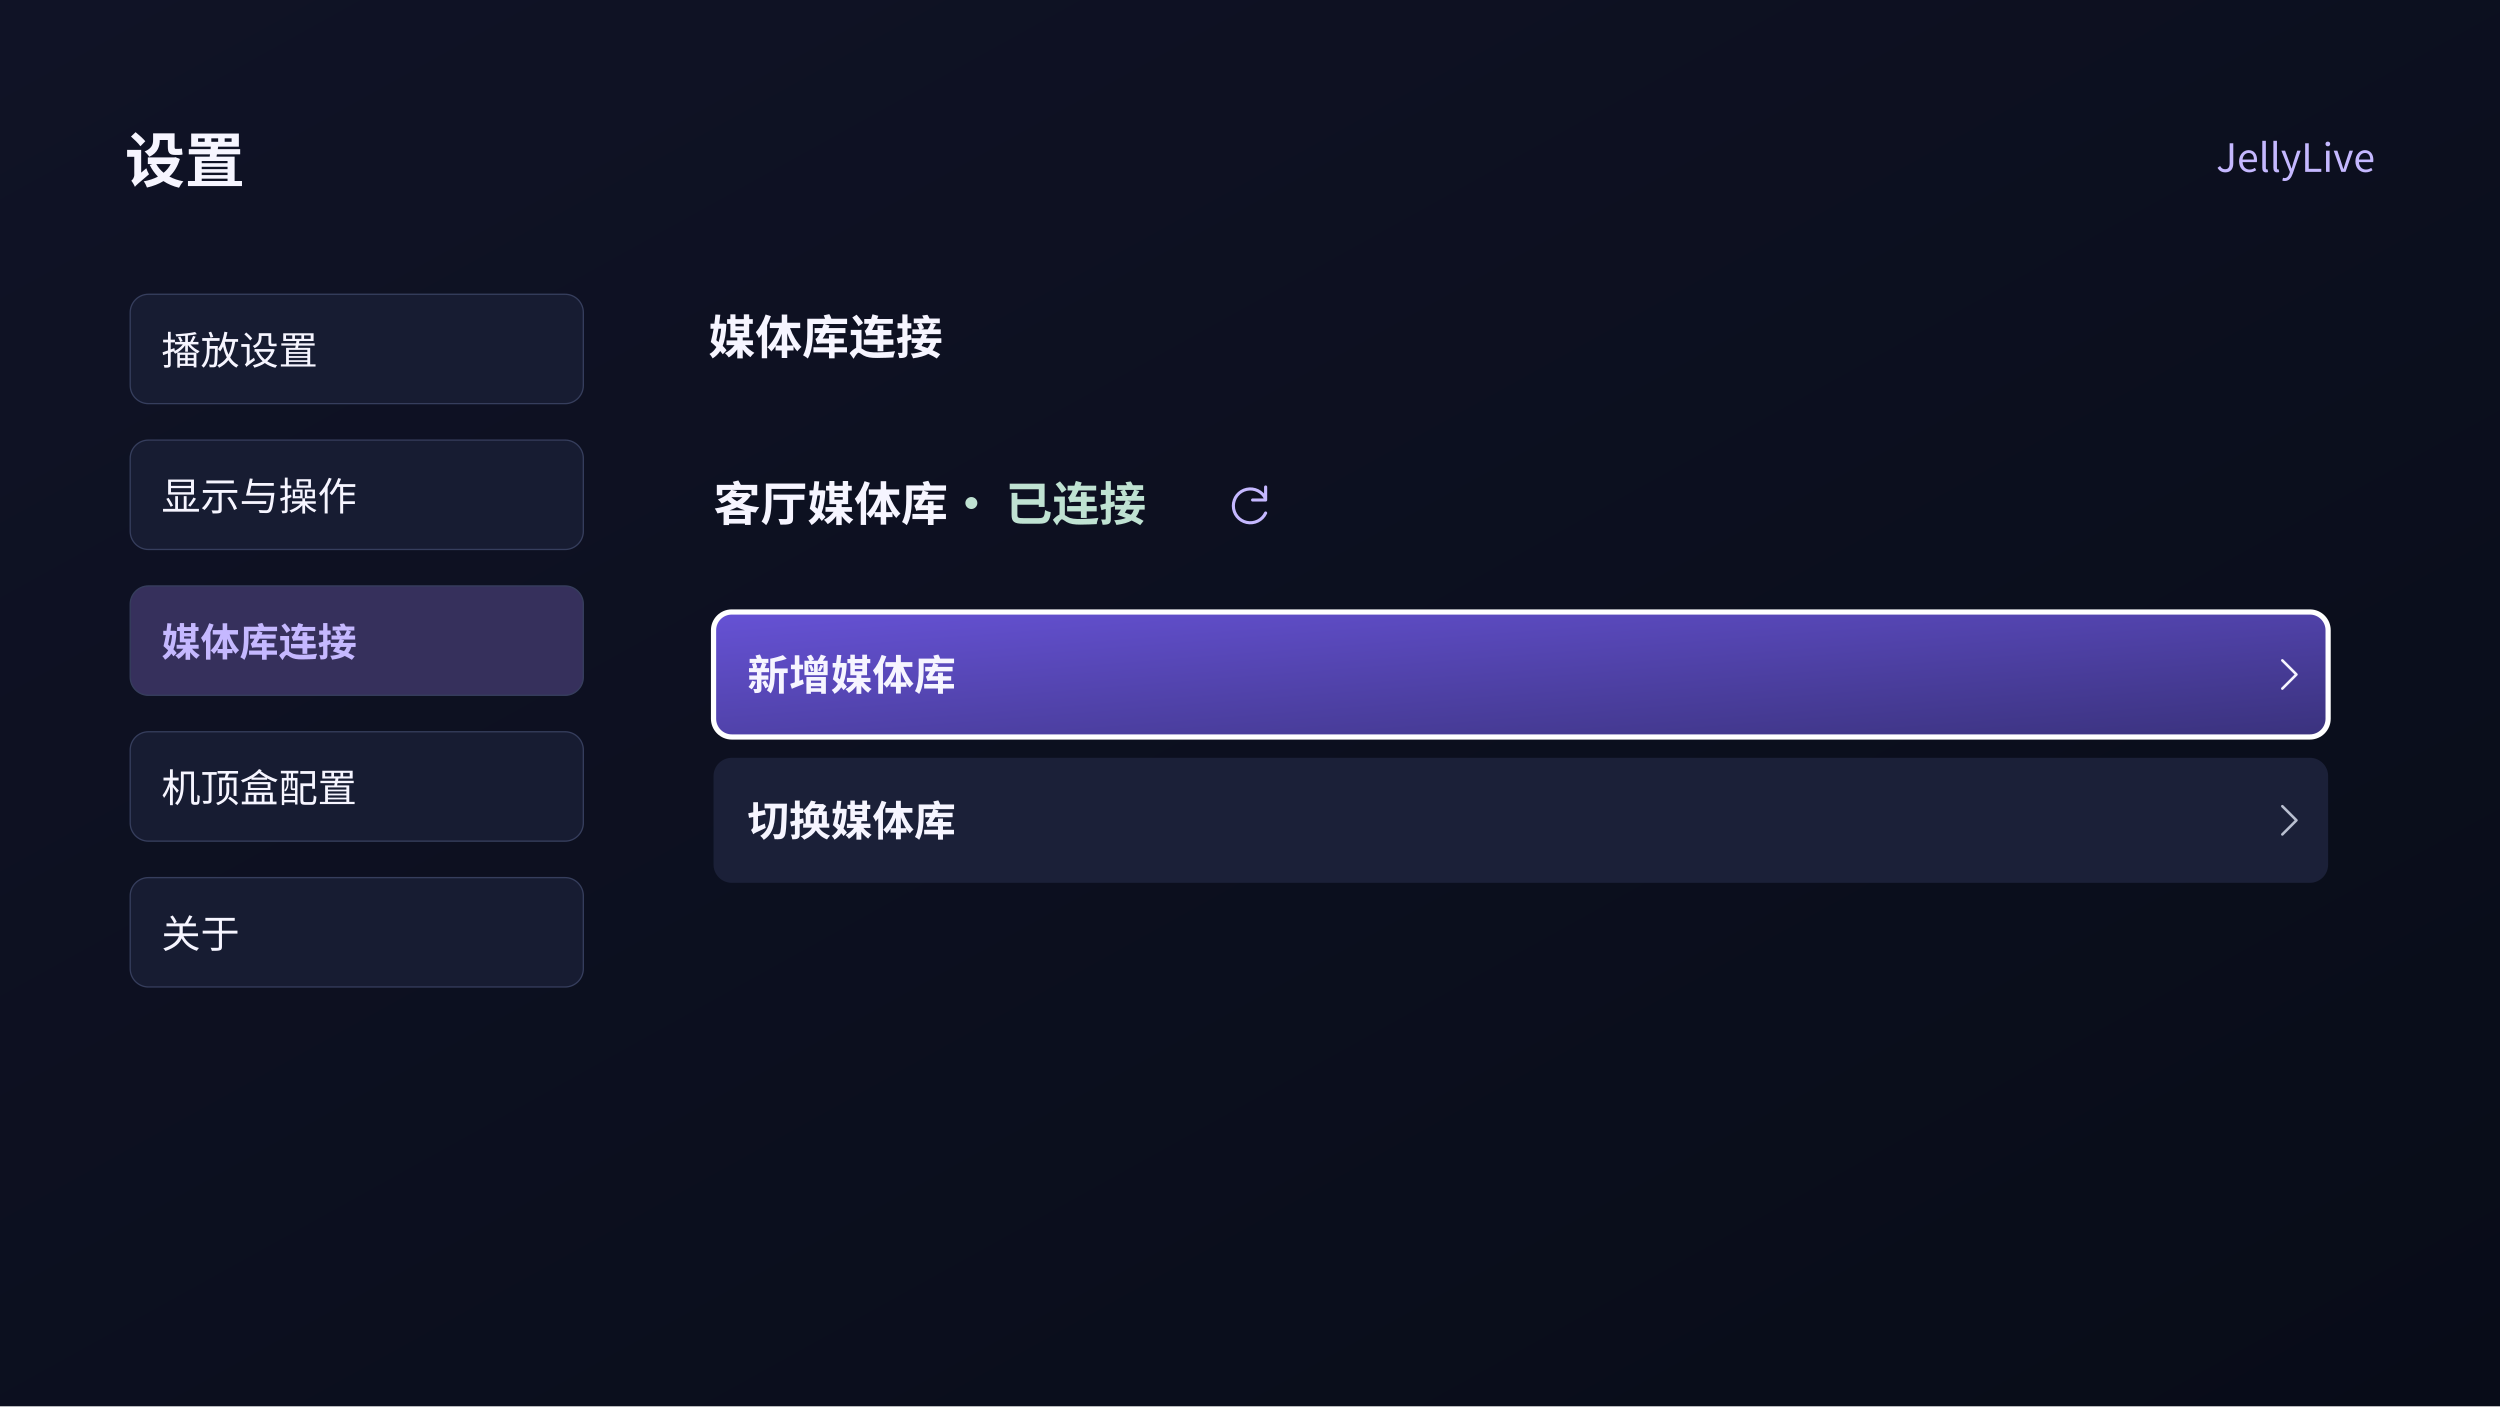
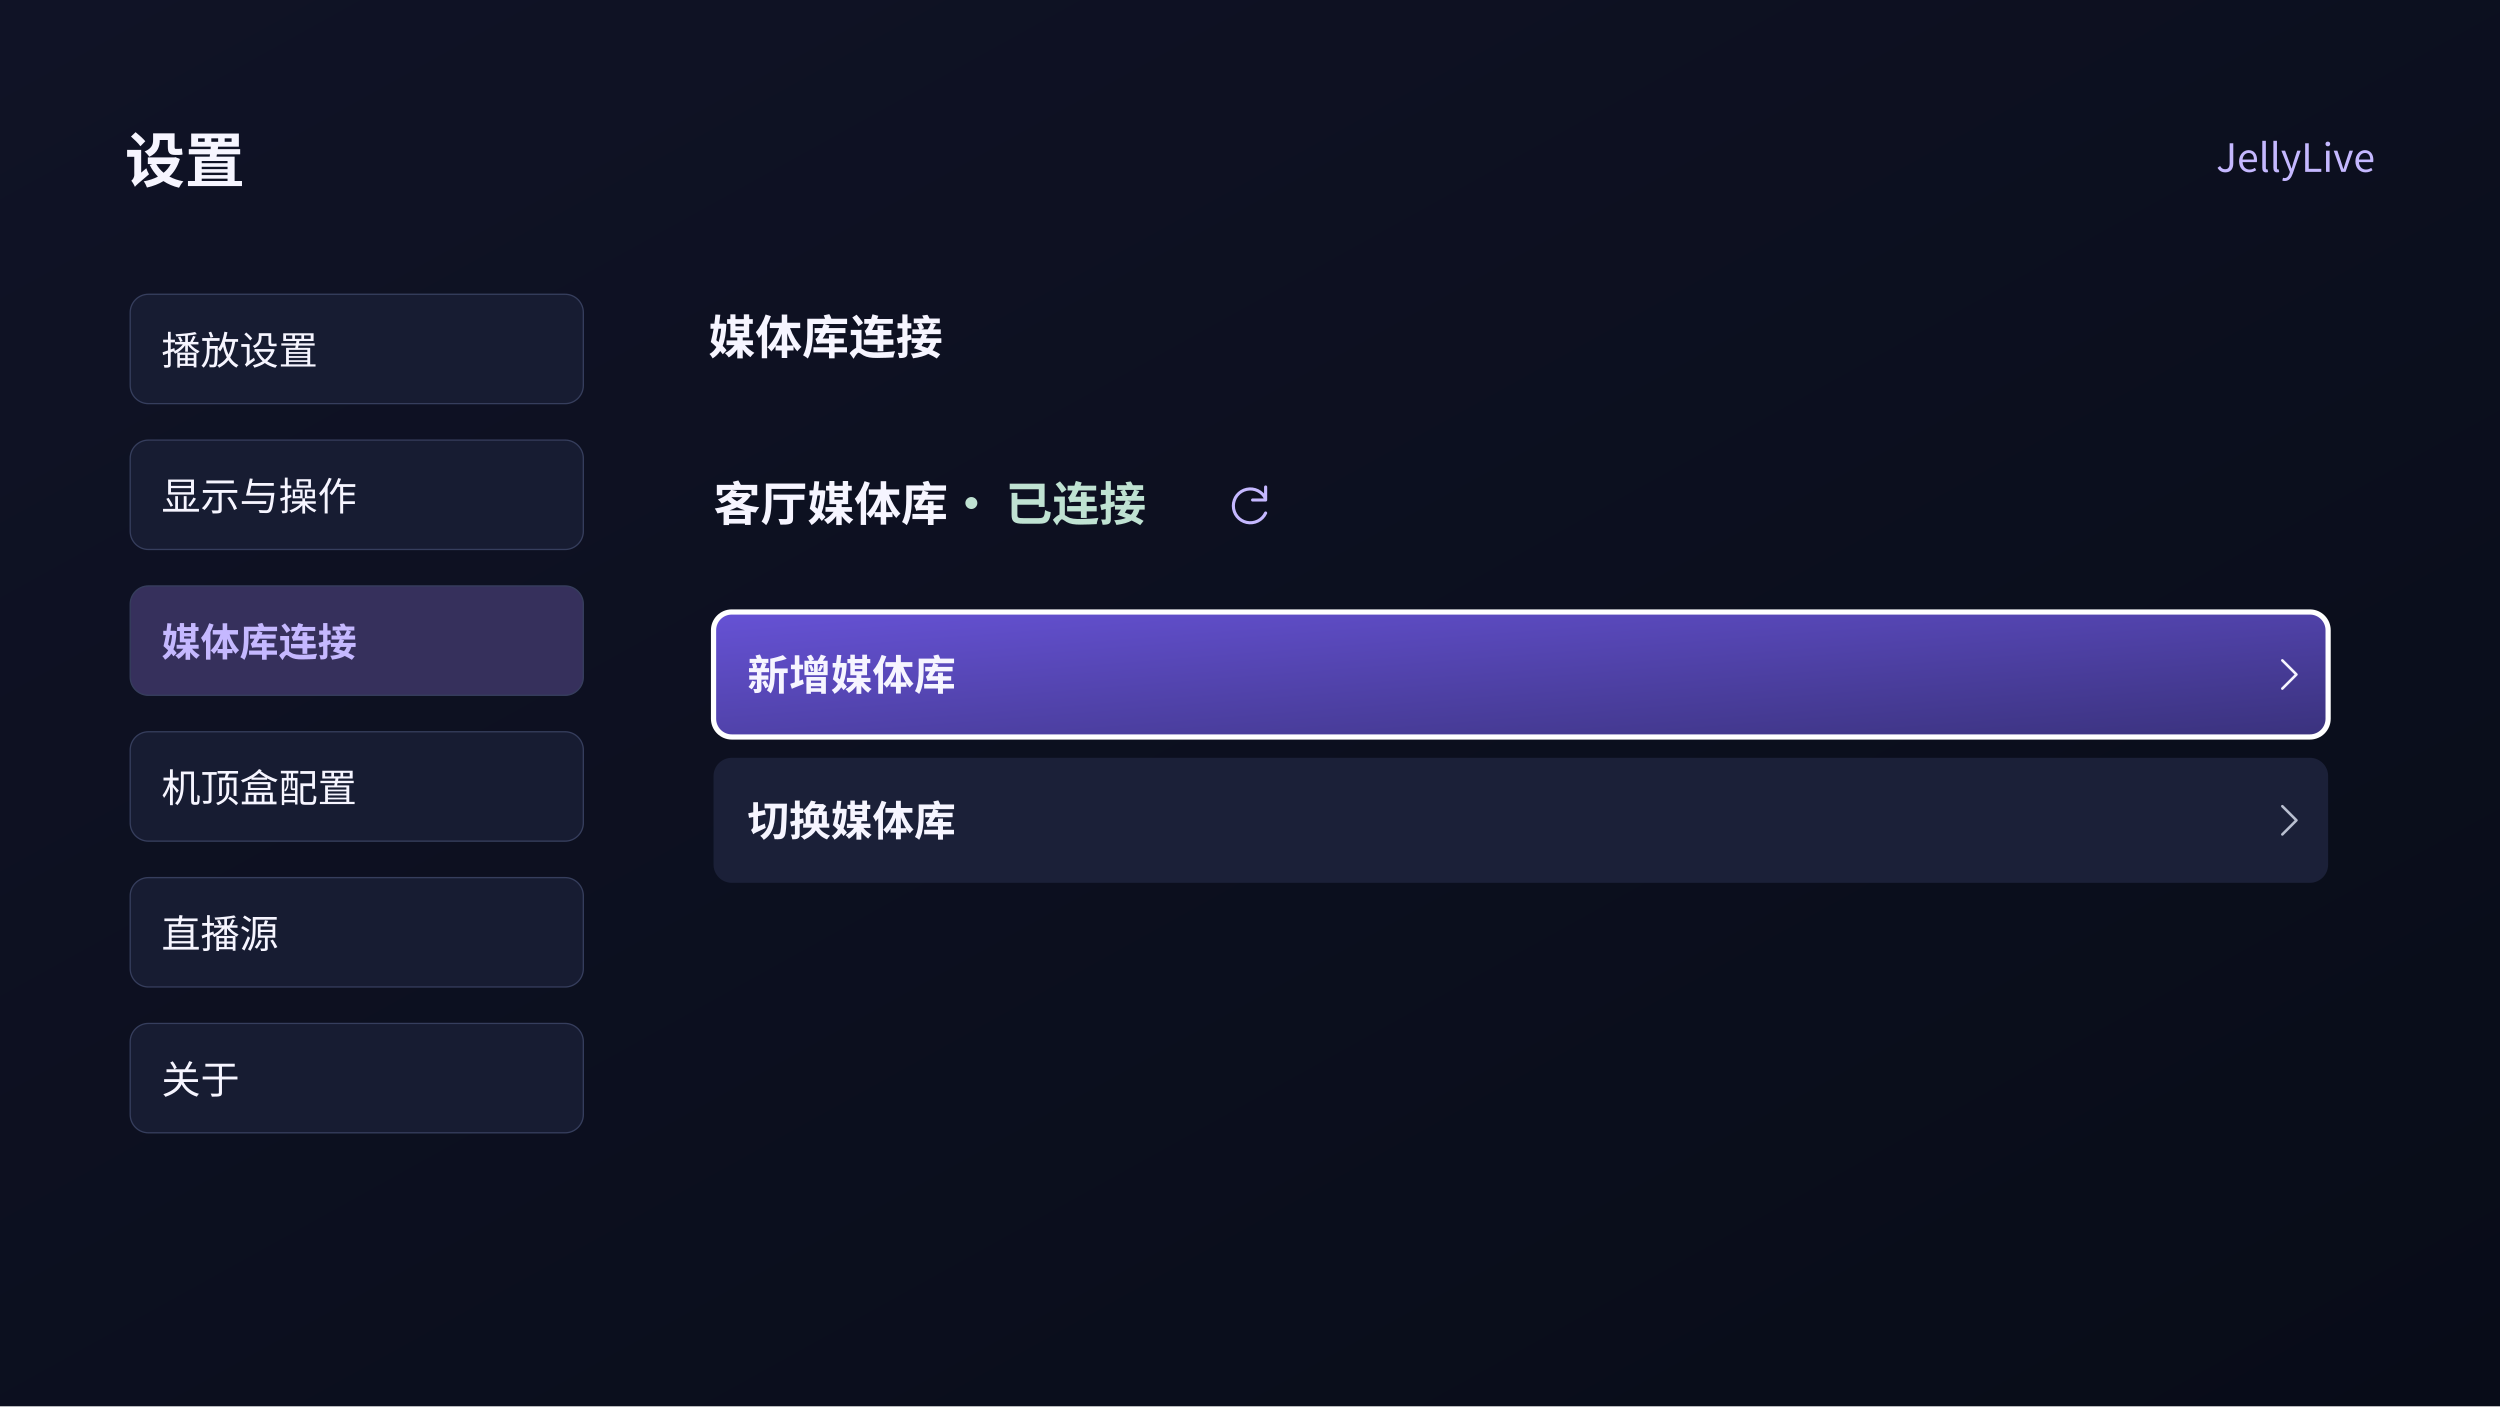
<svg xmlns="http://www.w3.org/2000/svg" width="1920" height="1080" viewBox="0 0 1920 1080" role="img" aria-labelledby="title desc">
  <defs>
    <linearGradient id="bg" x2="1" y2="1">
      <stop stop-color="#101326" />
      <stop offset="1" stop-color="#080c18" />
    </linearGradient>
    <linearGradient id="purple" x2="1" y2="1">
      <stop stop-color="#6652d5" />
      <stop offset="1" stop-color="#3a327d" />
    </linearGradient>
  </defs>
  <g font-family="Noto Sans CJK SC, Microsoft YaHei, sans-serif">
    <rect width="1920" height="1080" fill="url(#bg)" />
    <text x="96" y="140" fill="#f6f5ff" font-size="46" font-weight="650">设置</text>
    <text x="1824" y="132" fill="#c5b8ff" font-size="30" font-weight="500" text-anchor="end">JellyLive</text>
    <rect x="100" y="226" width="348" height="84" rx="14" fill="#171c32" stroke="#363e5d" stroke-width="1" />
    <text x="124" y="280" fill="#f6f5ff" font-size="30" font-weight="500">播放设置</text>
    <rect x="100" y="338" width="348" height="84" rx="14" fill="#171c32" stroke="#363e5d" stroke-width="1" />
    <text x="124" y="392" fill="#f6f5ff" font-size="30" font-weight="500">显示与操作</text>
    <rect x="100" y="450" width="348" height="84" rx="14" fill="#36305c" stroke="#363e5d" stroke-width="1" />
    <text x="124" y="504" fill="#c5b8ff" font-size="30" font-weight="650">媒体库连接</text>
    <rect x="100" y="562" width="348" height="84" rx="14" fill="#171c32" stroke="#363e5d" stroke-width="1" />
    <text x="124" y="616" fill="#f6f5ff" font-size="30" font-weight="500">机顶盒配置</text>
    <rect x="100" y="674" width="348" height="84" rx="14" fill="#171c32" stroke="#363e5d" stroke-width="1" />
-     <text x="124" y="728" fill="#f6f5ff" font-size="30" font-weight="500">关于</text>
+     <text x="124" y="728" fill="#f6f5ff" font-size="30" font-weight="500">直播源</text>
+     <rect x="100" y="786" width="348" height="84" rx="14" fill="#171c32" stroke="#363e5d" stroke-width="1" />
+     <text x="124" y="840" fill="#f6f5ff" font-size="30" font-weight="500">关于</text>
    <text x="544" y="272" fill="#f6f5ff" font-size="36" font-weight="650">媒体库连接</text>
    <text x="548" y="400" fill="#f6f5ff" font-size="36" font-weight="650">客厅媒体库</text>
    <text x="728" y="400" fill="#bfe2d2" font-size="36" font-weight="600"> · 已连接</text>
    <g data-role="connection-retry" data-busy="false" aria-label="检查连接">
      <rect x="912" y="340" width="96" height="96" rx="0" fill="none" stroke="none" stroke-width="1" />
      <g transform="translate(942 370) scale(1.0)">
        <path d="M30 13 A13 13 0 1 0 30 24 M30 4 V14 H20" fill="none" stroke="#c5b8ff" stroke-width="2.4" stroke-linecap="round" stroke-linejoin="round" />
      </g>
    </g>
    <g data-role="settings-row" data-title="新增媒体库" data-kind="choice" data-disabled="false">
      <rect x="548" y="470" width="1240" height="96" rx="14" fill="url(#purple)" stroke="#fff" stroke-width="4" />
      <text x="574" y="530.0" fill="#f6f5ff" font-size="32" font-weight="600">新增媒体库</text>
      <text x="1722" y="530.0" fill="#f6f5ff" font-size="28" font-weight="400" text-anchor="end" />
      <g transform="translate(1742 503.0) scale(0.8333333)">
        <path d="M13 5 L26 18 L13 31" fill="none" stroke="#f6f5ff" stroke-width="2.4" stroke-linecap="round" stroke-linejoin="round" />
      </g>
    </g>
    <g data-role="settings-row" data-title="切换媒体库" data-kind="choice" data-disabled="false">
      <rect x="548" y="582" width="1240" height="96" rx="14" fill="#1b2038" stroke="none" stroke-width="0" />
      <text x="574" y="642.0" fill="#f6f5ff" font-size="32" font-weight="600">切换媒体库</text>
      <text x="1722" y="642.0" fill="#c5b8ff" font-size="28" font-weight="400" text-anchor="end" />
      <g transform="translate(1742 615.0) scale(0.8333333)">
        <path d="M13 5 L26 18 L13 31" fill="none" stroke="#b9bfd0" stroke-width="2.4" stroke-linecap="round" stroke-linejoin="round" />
      </g>
    </g>
  </g>
</svg>
